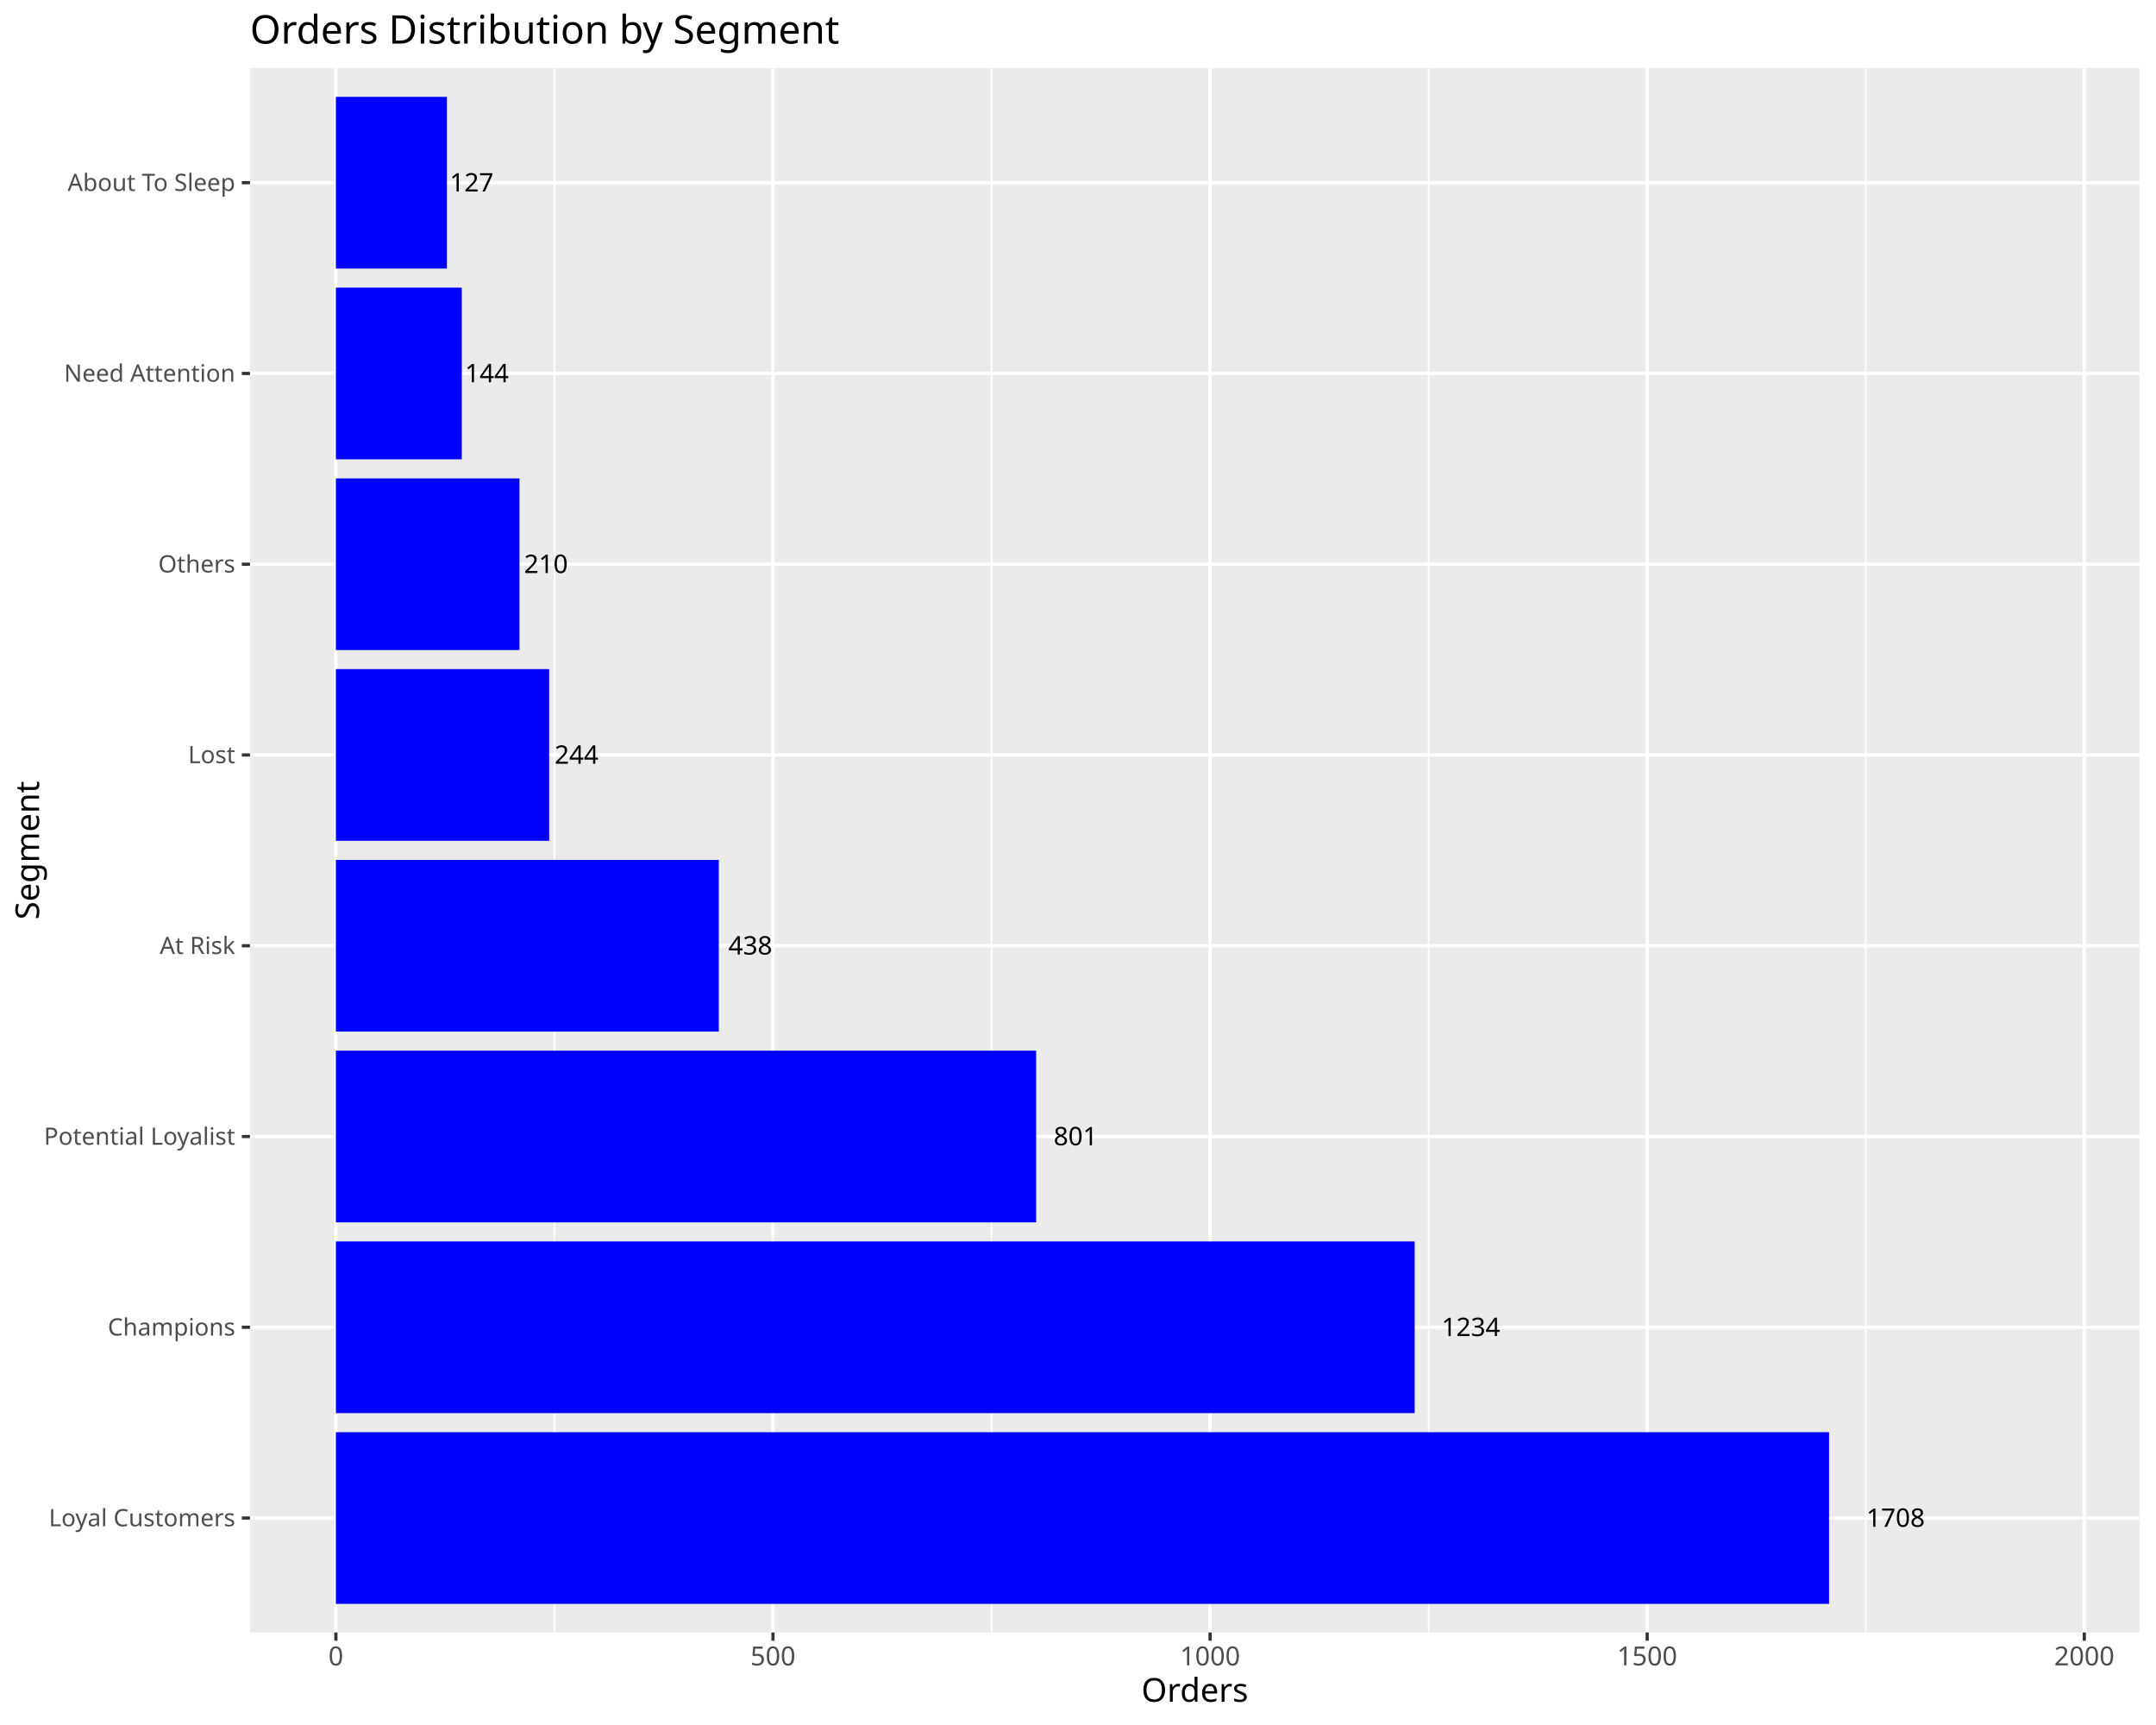
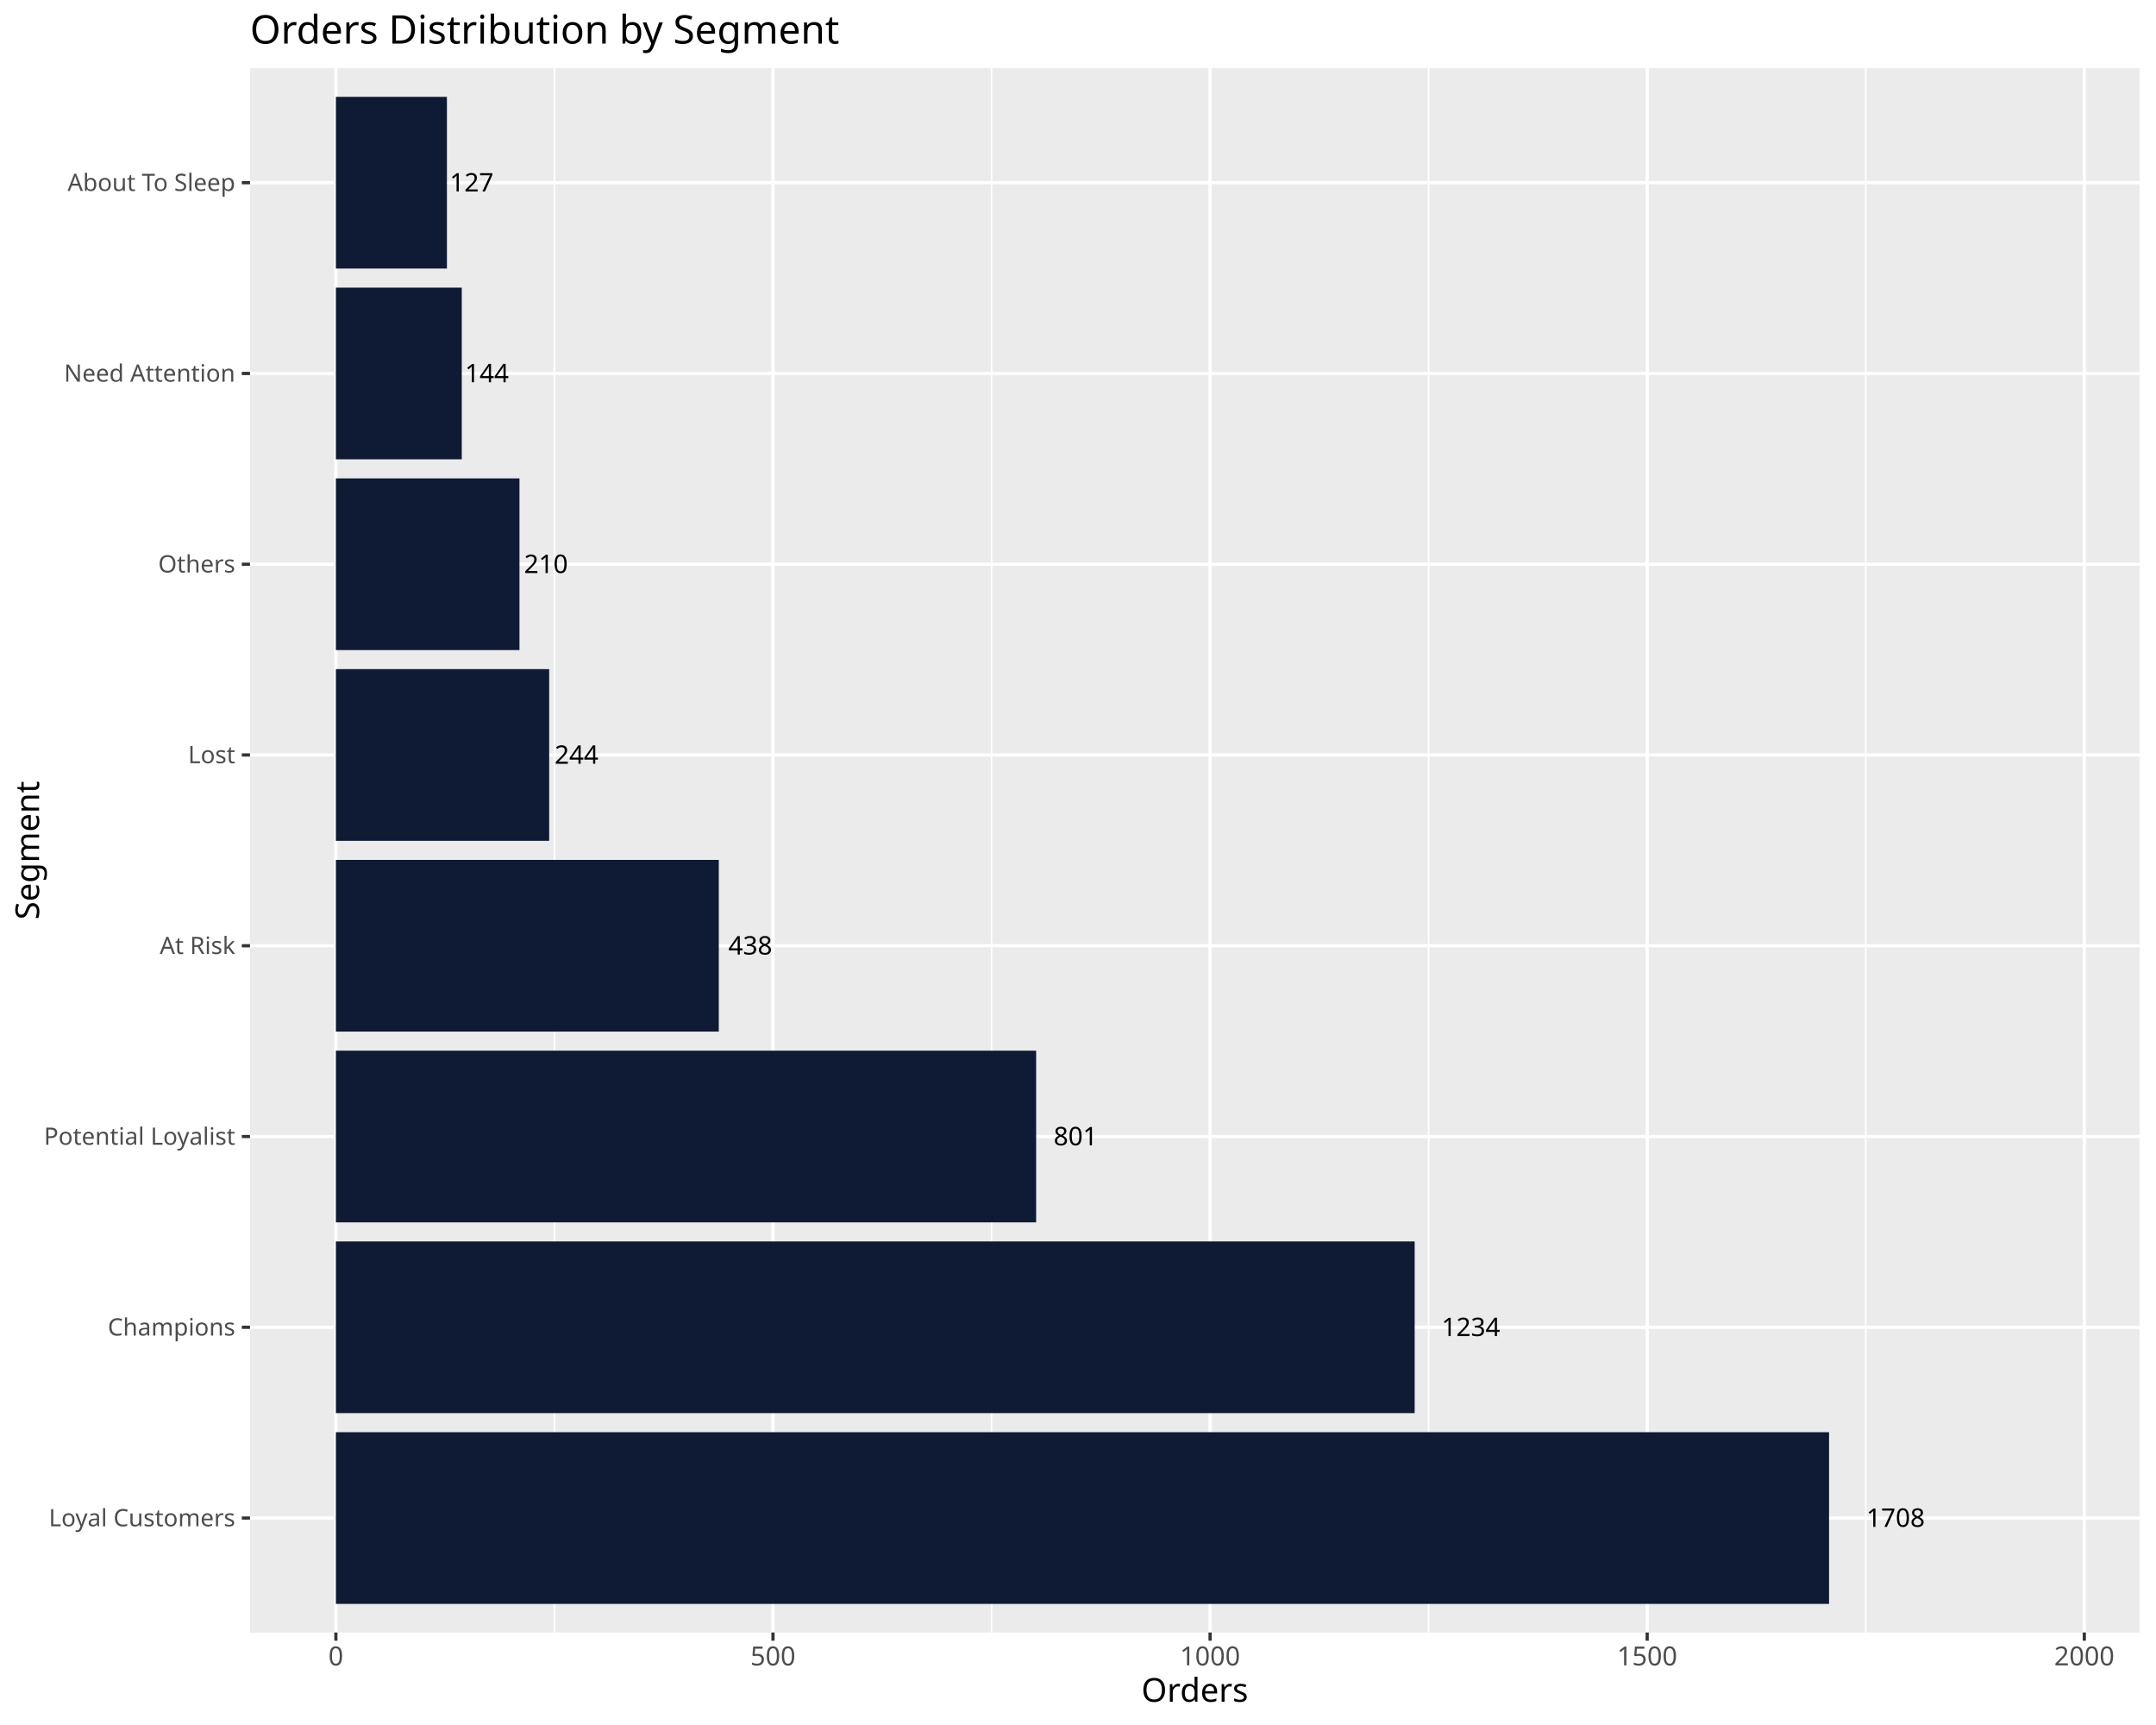
<svg xmlns="http://www.w3.org/2000/svg" class="svglite" data-engine-version="2.0" width="720.00pt" height="576.00pt" viewBox="0 0 720.00 576.00">
  <defs>
    <style type="text/css">
    .svglite line, .svglite polyline, .svglite polygon, .svglite path, .svglite rect, .svglite circle {
      fill: none;
      stroke: #000000;
      stroke-linecap: round;
      stroke-linejoin: round;
      stroke-miterlimit: 10.00;
    }
  </style>
  </defs>
  <rect width="100%" height="100%" style="stroke: none; fill: #FFFFFF;" />
  <defs>
    <clipPath id="cpMC4wMHw3MjAuMDB8MC4wMHw1NzYuMDA=">
      <rect x="0.00" y="0.00" width="720.00" height="576.00" />
    </clipPath>
  </defs>
  <g clip-path="url(#cpMC4wMHw3MjAuMDB8MC4wMHw1NzYuMDA=)">
    <rect x="0.00" y="0.00" width="720.00" height="576.00" style="stroke-width: 1.07; stroke: #FFFFFF; fill: #FFFFFF;" />
  </g>
  <defs>
    <clipPath id="cpODMuNDl8NzE0LjUyfDIyLjc4fDU0NS4xMQ==">
      <rect x="83.49" y="22.78" width="631.03" height="522.33" />
    </clipPath>
  </defs>
  <g clip-path="url(#cpODMuNDl8NzE0LjUyfDIyLjc4fDU0NS4xMQ==)">
    <rect x="83.49" y="22.78" width="631.03" height="522.33" style="stroke-width: 1.07; stroke: none; fill: #EBEBEB;" />
    <polyline points="185.16,545.11 185.16,22.78 " style="stroke-width: 0.53; stroke: #FFFFFF; stroke-linecap: butt;" />
    <polyline points="331.13,545.11 331.13,22.78 " style="stroke-width: 0.53; stroke: #FFFFFF; stroke-linecap: butt;" />
    <polyline points="477.10,545.11 477.10,22.78 " style="stroke-width: 0.53; stroke: #FFFFFF; stroke-linecap: butt;" />
    <polyline points="623.07,545.11 623.07,22.78 " style="stroke-width: 0.53; stroke: #FFFFFF; stroke-linecap: butt;" />
    <polyline points="83.49,506.89 714.52,506.89 " style="stroke-width: 1.07; stroke: #FFFFFF; stroke-linecap: butt;" />
    <polyline points="83.49,443.19 714.52,443.19 " style="stroke-width: 1.07; stroke: #FFFFFF; stroke-linecap: butt;" />
    <polyline points="83.49,379.50 714.52,379.50 " style="stroke-width: 1.07; stroke: #FFFFFF; stroke-linecap: butt;" />
    <polyline points="83.49,315.80 714.52,315.80 " style="stroke-width: 1.07; stroke: #FFFFFF; stroke-linecap: butt;" />
    <polyline points="83.49,252.10 714.52,252.10 " style="stroke-width: 1.07; stroke: #FFFFFF; stroke-linecap: butt;" />
    <polyline points="83.49,188.40 714.52,188.40 " style="stroke-width: 1.07; stroke: #FFFFFF; stroke-linecap: butt;" />
    <polyline points="83.49,124.70 714.52,124.70 " style="stroke-width: 1.07; stroke: #FFFFFF; stroke-linecap: butt;" />
    <polyline points="83.49,61.00 714.52,61.00 " style="stroke-width: 1.07; stroke: #FFFFFF; stroke-linecap: butt;" />
    <polyline points="112.17,545.11 112.17,22.78 " style="stroke-width: 1.07; stroke: #FFFFFF; stroke-linecap: butt;" />
    <polyline points="258.14,545.11 258.14,22.78 " style="stroke-width: 1.07; stroke: #FFFFFF; stroke-linecap: butt;" />
    <polyline points="404.11,545.11 404.11,22.78 " style="stroke-width: 1.07; stroke: #FFFFFF; stroke-linecap: butt;" />
    <polyline points="550.08,545.11 550.08,22.78 " style="stroke-width: 1.07; stroke: #FFFFFF; stroke-linecap: butt;" />
    <polyline points="696.06,545.11 696.06,22.78 " style="stroke-width: 1.07; stroke: #FFFFFF; stroke-linecap: butt;" />
-     <rect x="112.17" y="32.34" width="37.08" height="57.33" style="stroke-width: 1.07; stroke: none; stroke-linecap: butt; stroke-linejoin: miter; fill: #0000FF;" />
-     <rect x="112.17" y="287.13" width="127.87" height="57.33" style="stroke-width: 1.07; stroke: none; stroke-linecap: butt; stroke-linejoin: miter; fill: #0000FF;" />
-     <rect x="112.17" y="414.53" width="360.26" height="57.33" style="stroke-width: 1.07; stroke: none; stroke-linecap: butt; stroke-linejoin: miter; fill: #0000FF;" />
-     <rect x="112.17" y="223.43" width="71.23" height="57.33" style="stroke-width: 1.07; stroke: none; stroke-linecap: butt; stroke-linejoin: miter; fill: #0000FF;" />
-     <rect x="112.17" y="478.23" width="498.64" height="57.33" style="stroke-width: 1.07; stroke: none; stroke-linecap: butt; stroke-linejoin: miter; fill: #0000FF;" />
-     <rect x="112.17" y="96.04" width="42.04" height="57.33" style="stroke-width: 1.07; stroke: none; stroke-linecap: butt; stroke-linejoin: miter; fill: #0000FF;" />
-     <rect x="112.17" y="159.74" width="61.31" height="57.33" style="stroke-width: 1.07; stroke: none; stroke-linecap: butt; stroke-linejoin: miter; fill: #0000FF;" />
-     <rect x="112.17" y="350.83" width="233.85" height="57.33" style="stroke-width: 1.07; stroke: none; stroke-linecap: butt; stroke-linejoin: miter; fill: #0000FF;" />
+     <rect x="112.17" y="32.34" width="37.08" height="57.33" style="stroke-width: 1.07; stroke: none; stroke-linecap: butt; stroke-linejoin: miter; fill: #0F1A34;" />
+     <rect x="112.17" y="287.13" width="127.87" height="57.33" style="stroke-width: 1.07; stroke: none; stroke-linecap: butt; stroke-linejoin: miter; fill: #0F1A34;" />
+     <rect x="112.17" y="414.53" width="360.26" height="57.33" style="stroke-width: 1.07; stroke: none; stroke-linecap: butt; stroke-linejoin: miter; fill: #0F1A34;" />
+     <rect x="112.17" y="223.43" width="71.23" height="57.33" style="stroke-width: 1.07; stroke: none; stroke-linecap: butt; stroke-linejoin: miter; fill: #0F1A34;" />
+     <rect x="112.17" y="478.23" width="498.64" height="57.33" style="stroke-width: 1.07; stroke: none; stroke-linecap: butt; stroke-linejoin: miter; fill: #0F1A34;" />
+     <rect x="112.17" y="96.04" width="42.04" height="57.33" style="stroke-width: 1.07; stroke: none; stroke-linecap: butt; stroke-linejoin: miter; fill: #0F1A34;" />
+     <rect x="112.17" y="159.74" width="61.31" height="57.33" style="stroke-width: 1.07; stroke: none; stroke-linecap: butt; stroke-linejoin: miter; fill: #0F1A34;" />
+     <rect x="112.17" y="350.83" width="233.85" height="57.33" style="stroke-width: 1.07; stroke: none; stroke-linecap: butt; stroke-linejoin: miter; fill: #0F1A34;" />
    <text x="150.18" y="63.94" style="font-size: 8.54px; font-family: sans;" textLength="14.24px" lengthAdjust="spacingAndGlyphs">127</text>
    <text x="243.24" y="318.73" style="font-size: 8.54px; font-family: sans;" textLength="14.24px" lengthAdjust="spacingAndGlyphs">438</text>
    <text x="481.43" y="446.13" style="font-size: 8.54px; font-family: sans;" textLength="18.99px" lengthAdjust="spacingAndGlyphs">1234</text>
    <text x="185.19" y="255.04" style="font-size: 8.54px; font-family: sans;" textLength="14.24px" lengthAdjust="spacingAndGlyphs">244</text>
    <text x="623.27" y="509.83" style="font-size: 8.54px; font-family: sans;" textLength="18.99px" lengthAdjust="spacingAndGlyphs">1708</text>
    <text x="155.26" y="127.64" style="font-size: 8.54px; font-family: sans;" textLength="14.24px" lengthAdjust="spacingAndGlyphs">144</text>
    <text x="175.01" y="191.34" style="font-size: 8.54px; font-family: sans;" textLength="14.24px" lengthAdjust="spacingAndGlyphs">210</text>
    <text x="351.86" y="382.43" style="font-size: 8.54px; font-family: sans;" textLength="14.24px" lengthAdjust="spacingAndGlyphs">801</text>
  </g>
  <g clip-path="url(#cpMC4wMHw3MjAuMDB8MC4wMHw1NzYuMDA=)">
    <text x="78.56" y="509.65" text-anchor="end" style="font-size: 8.00px; fill: #4D4D4D; font-family: sans;" textLength="60.04px" lengthAdjust="spacingAndGlyphs">Loyal Customers</text>
    <text x="78.56" y="445.95" text-anchor="end" style="font-size: 8.00px; fill: #4D4D4D; font-family: sans;" textLength="40.47px" lengthAdjust="spacingAndGlyphs">Champions</text>
    <text x="78.56" y="382.25" text-anchor="end" style="font-size: 8.00px; fill: #4D4D4D; font-family: sans;" textLength="60.48px" lengthAdjust="spacingAndGlyphs">Potential Loyalist</text>
    <text x="78.56" y="318.55" text-anchor="end" style="font-size: 8.00px; fill: #4D4D4D; font-family: sans;" textLength="25.34px" lengthAdjust="spacingAndGlyphs">At Risk</text>
    <text x="78.56" y="254.85" text-anchor="end" style="font-size: 8.00px; fill: #4D4D4D; font-family: sans;" textLength="15.12px" lengthAdjust="spacingAndGlyphs">Lost</text>
    <text x="78.56" y="191.15" text-anchor="end" style="font-size: 8.00px; fill: #4D4D4D; font-family: sans;" textLength="24.01px" lengthAdjust="spacingAndGlyphs">Others</text>
    <text x="78.56" y="127.45" text-anchor="end" style="font-size: 8.00px; fill: #4D4D4D; font-family: sans;" textLength="52.93px" lengthAdjust="spacingAndGlyphs">Need Attention</text>
    <text x="78.56" y="63.76" text-anchor="end" style="font-size: 8.00px; fill: #4D4D4D; font-family: sans;" textLength="55.15px" lengthAdjust="spacingAndGlyphs">About To Sleep</text>
    <polyline points="80.75,506.89 83.49,506.89 " style="stroke-width: 1.07; stroke: #333333; stroke-linecap: butt;" />
    <polyline points="80.75,443.19 83.49,443.19 " style="stroke-width: 1.07; stroke: #333333; stroke-linecap: butt;" />
    <polyline points="80.75,379.50 83.49,379.50 " style="stroke-width: 1.07; stroke: #333333; stroke-linecap: butt;" />
    <polyline points="80.75,315.80 83.49,315.80 " style="stroke-width: 1.07; stroke: #333333; stroke-linecap: butt;" />
    <polyline points="80.75,252.10 83.49,252.10 " style="stroke-width: 1.07; stroke: #333333; stroke-linecap: butt;" />
    <polyline points="80.75,188.40 83.49,188.40 " style="stroke-width: 1.07; stroke: #333333; stroke-linecap: butt;" />
    <polyline points="80.75,124.70 83.49,124.70 " style="stroke-width: 1.07; stroke: #333333; stroke-linecap: butt;" />
    <polyline points="80.75,61.00 83.49,61.00 " style="stroke-width: 1.07; stroke: #333333; stroke-linecap: butt;" />
    <polyline points="112.17,547.85 112.17,545.11 " style="stroke-width: 1.07; stroke: #333333; stroke-linecap: butt;" />
    <polyline points="258.14,547.85 258.14,545.11 " style="stroke-width: 1.07; stroke: #333333; stroke-linecap: butt;" />
    <polyline points="404.11,547.85 404.11,545.11 " style="stroke-width: 1.07; stroke: #333333; stroke-linecap: butt;" />
    <polyline points="550.08,547.85 550.08,545.11 " style="stroke-width: 1.07; stroke: #333333; stroke-linecap: butt;" />
    <polyline points="696.06,547.85 696.06,545.11 " style="stroke-width: 1.07; stroke: #333333; stroke-linecap: butt;" />
    <text x="112.17" y="556.10" text-anchor="middle" style="font-size: 8.80px; fill: #4D4D4D; font-family: sans;" textLength="4.89px" lengthAdjust="spacingAndGlyphs">0</text>
    <text x="258.14" y="556.10" text-anchor="middle" style="font-size: 8.80px; fill: #4D4D4D; font-family: sans;" textLength="14.68px" lengthAdjust="spacingAndGlyphs">500</text>
    <text x="404.11" y="556.10" text-anchor="middle" style="font-size: 8.80px; fill: #4D4D4D; font-family: sans;" textLength="19.58px" lengthAdjust="spacingAndGlyphs">1000</text>
    <text x="550.08" y="556.10" text-anchor="middle" style="font-size: 8.80px; fill: #4D4D4D; font-family: sans;" textLength="19.58px" lengthAdjust="spacingAndGlyphs">1500</text>
    <text x="696.06" y="556.10" text-anchor="middle" style="font-size: 8.80px; fill: #4D4D4D; font-family: sans;" textLength="19.58px" lengthAdjust="spacingAndGlyphs">2000</text>
    <text x="399.00" y="568.24" text-anchor="middle" style="font-size: 11.00px; font-family: sans;" textLength="33.63px" lengthAdjust="spacingAndGlyphs">Orders</text>
    <text transform="translate(13.05,283.95) rotate(-90)" text-anchor="middle" style="font-size: 11.00px; font-family: sans;" textLength="44.04px" lengthAdjust="spacingAndGlyphs">Segment</text>
    <text x="83.49" y="14.56" style="font-size: 13.20px; font-family: sans;" textLength="187.84px" lengthAdjust="spacingAndGlyphs">Orders  Distribution by Segment</text>
  </g>
</svg>
